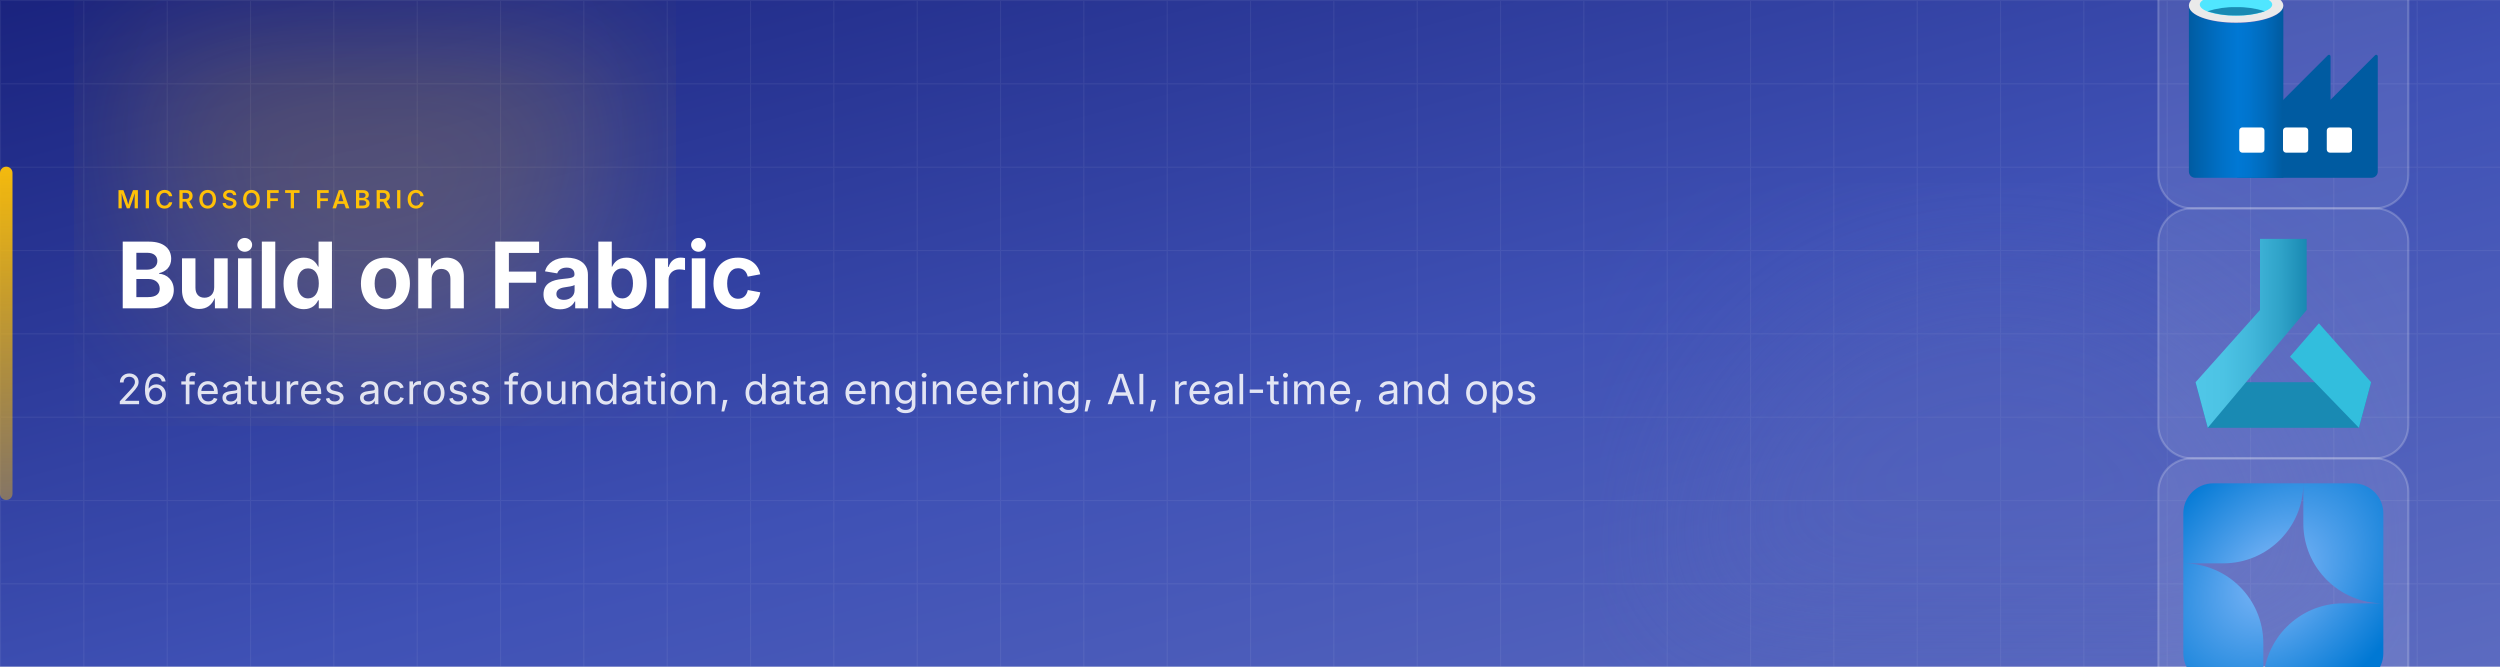
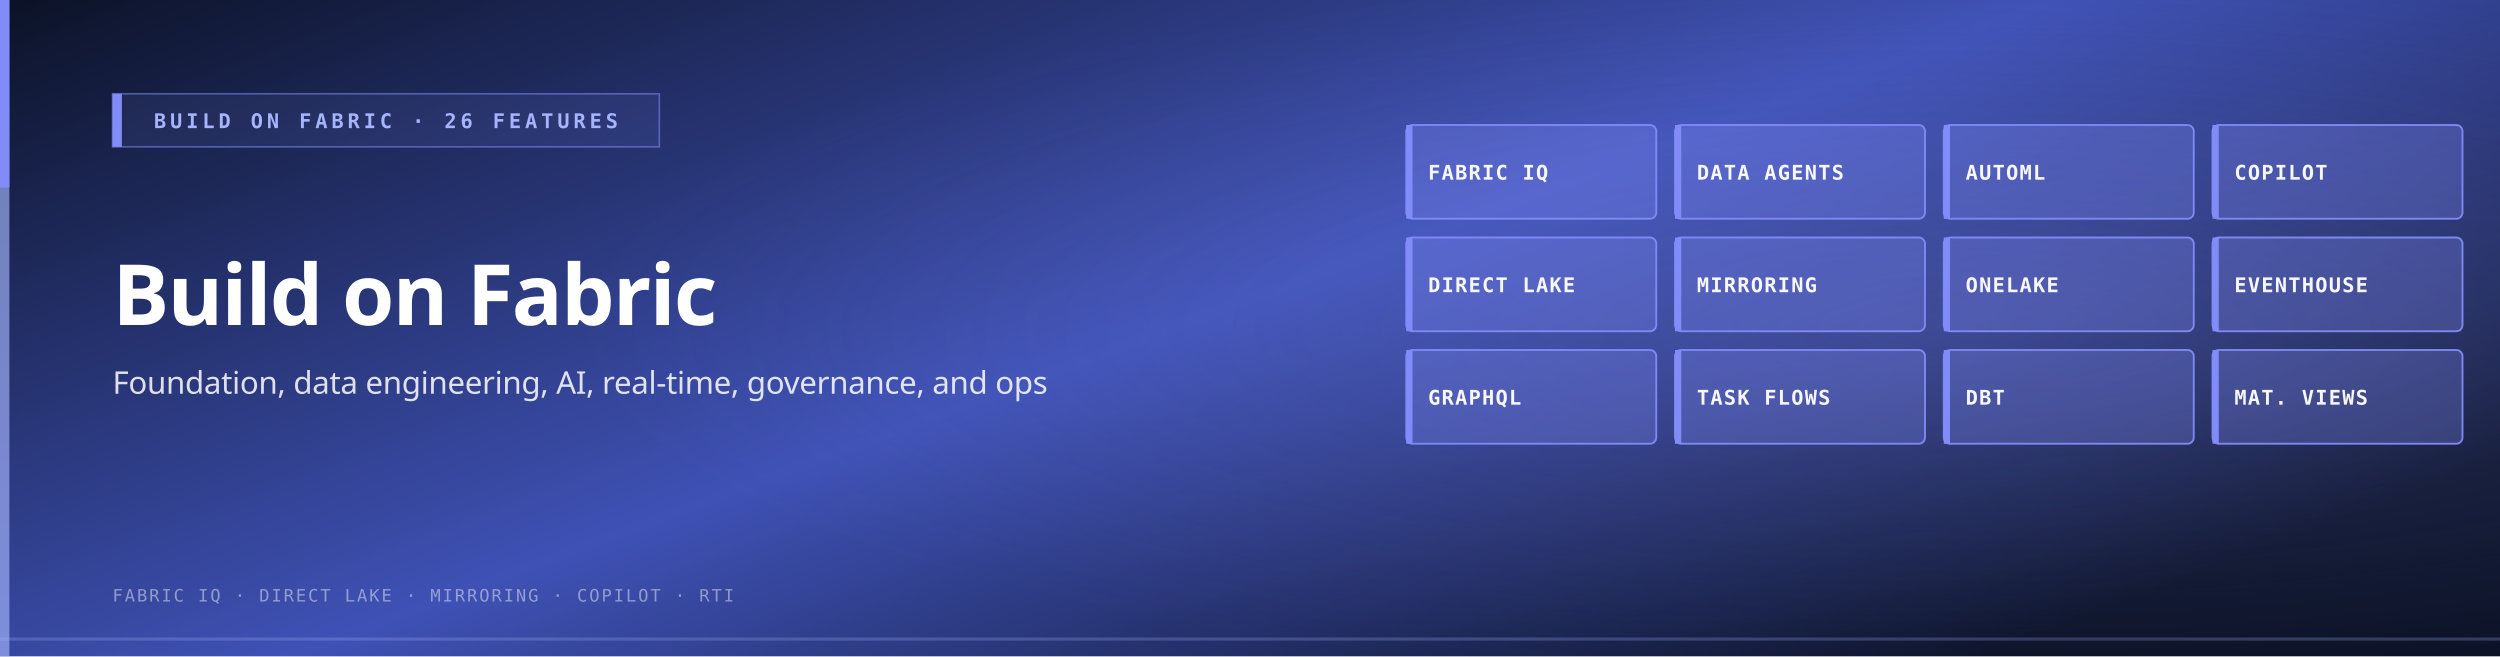
- <svg xmlns="http://www.w3.org/2000/svg" viewBox="0 0 1200 320" width="1200" height="320" role="img" aria-label="Build on Fabric">
+ <svg xmlns="http://www.w3.org/2000/svg" viewBox="0 0 1600 420" width="1600" height="420" role="img" aria-labelledby="title desc" preserveAspectRatio="xMidYMid slice">
  <defs>
-     <linearGradient id="bg" x1="0" y1="0" x2="1" y2="1">
-       <stop offset="0%" stop-color="#1A237E" />
+     <linearGradient id="bg" x1="0" y1="0" x2="1" y2="0.7">
+       <stop offset="0%" stop-color="#0B1226" />
      <stop offset="55%" stop-color="#3F51B5" />
-       <stop offset="100%" stop-color="#5C6BC0" />
+       <stop offset="100%" stop-color="#0B1226" />
    </linearGradient>
-     <linearGradient id="accent" x1="0" y1="0" x2="0" y2="1">
-       <stop offset="0%" stop-color="#FFC107" stop-opacity="0.95" />
-       <stop offset="100%" stop-color="#FFC107" stop-opacity="0.4" />
-     </linearGradient>
-     <pattern id="grid" width="40" height="40" patternUnits="userSpaceOnUse">
-       <path d="M 40 0 L 0 0 0 40" fill="none" stroke="rgba(255,255,255,0.06)" stroke-width="1" />
-     </pattern>
-     <filter id="blur">
-       <feGaussianBlur stdDeviation="40" />
-     </filter>
+     <radialGradient id="glow" cx="78%" cy="50%" r="55%">
+       <stop offset="0%" stop-color="#818CF8" stop-opacity="0.25" />
+       <stop offset="100%" stop-color="#818CF8" stop-opacity="0" />
+     </radialGradient>
+     <style>
+       .h-title { font-family:'IBM Plex Sans','Segoe UI','Helvetica Neue',sans-serif; font-weight:600; font-size:54px; fill:#FFFFFF; letter-spacing:-1.0px; }
+       .h-sub   { font-family:'IBM Plex Sans','Segoe UI','Helvetica Neue',sans-serif; font-weight:400; font-size:20px; fill:#FFFFFF; fill-opacity:0.84; letter-spacing:-0.2px; }
+       .h-chip  { font-family:'JetBrains Mono','SF Mono','Consolas',monospace; font-weight:700; font-size:13px; letter-spacing:2.5px; fill:#A5B4FC; }
+       .h-foot  { font-family:'JetBrains Mono','SF Mono','Consolas',monospace; font-weight:500; font-size:11px; letter-spacing:1.2px; fill:#FFFFFF; fill-opacity:0.45; }
+       .v-num   { font-family:'JetBrains Mono','SF Mono','Consolas',monospace; font-weight:700; font-size:15px; fill:#FFFFFF; letter-spacing:0.5px; }
+       .v-lbl   { font-family:'JetBrains Mono','SF Mono','Consolas',monospace; font-weight:600; font-size:13px; fill:#FFFFFF; fill-opacity:0.95; letter-spacing:0.8px; }
+       .v-cap   { font-family:'JetBrains Mono','SF Mono','Consolas',monospace; font-weight:500; font-size:11px; fill:#FFFFFF; fill-opacity:0.75; letter-spacing:1.0px; }
+     </style>
  </defs>
-   <rect width="1200" height="320" fill="url(#bg)" />
-   <rect width="1200" height="320" fill="url(#grid)" />
-   <circle cx="180" cy="60" r="120" fill="#FFC107" opacity="0.20" filter="url(#blur)" />
-   <circle cx="960" cy="280" r="160" fill="#5C6BC0" opacity="0.30" filter="url(#blur)" />
-   <rect x="0" y="80" width="6" height="160" fill="url(#accent)" rx="3" />
-   <text x="56" y="148" font-family="Inter, system-ui, sans-serif" font-size="44" font-weight="700" fill="#FFFFFF" letter-spacing="-0.5">Build on Fabric</text>
-   <text x="56" y="194" font-family="Inter, system-ui, sans-serif" font-size="20" font-weight="400" fill="rgba(255,255,255,0.85)" letter-spacing="0.2">26 features across foundation, data engineering, AI, real-time, and ops</text>
-   <text x="56" y="100" font-family="Inter, system-ui, sans-serif" font-size="12" font-weight="600" fill="#FFC107" letter-spacing="2" text-transform="uppercase">MICROSOFT FABRIC</text>
-   <g transform="translate(1048,-8)">
-     <rect x="-12" y="-12" width="120" height="120" rx="16" ry="16" fill="rgba(255,255,255,0.10)" stroke="rgba(255,255,255,0.20)" stroke-width="1" />
-     <svg x="0" y="0" width="96" height="96" viewBox="0 0 18 18" preserveAspectRatio="xMidYMid meet">
-       <defs>
-         <linearGradient id="f710a364-083f-494c-9d96-89b92ee2d5a8" x1="0.5" y1="9.77" x2="9" y2="9.77" gradientUnits="userSpaceOnUse">
-           <stop offset="0" stop-color="#005ba1" />
-           <stop offset="0.07" stop-color="#0060a9" />
-           <stop offset="0.36" stop-color="#0071c8" />
-           <stop offset="0.52" stop-color="#0078d4" />
-           <stop offset="0.64" stop-color="#0074cd" />
-           <stop offset="0.81" stop-color="#006abb" />
-           <stop offset="0.99" stop-color="#005ba1" />
-         </linearGradient>
-       </defs>
-       <g>
-         <path d="M13.25,10.48V6.57a.14.14,0,0,0-.24-.1l-4,4L4.85,14.63V17.5H16.93a.56.56,0,0,0,.57-.57V6.57a.14.14,0,0,0-.24-.1Z" fill="#005ba1" />
-         <path d="M4.75,3.58C2.4,3.58.5,2.89.5,2V7.67h0v9.26a.56.56,0,0,0,.57.57H9V2C9,2.89,7.1,3.58,4.75,3.58Z" fill="url(#f710a364-083f-494c-9d96-89b92ee2d5a8)" />
-         <rect x="12.91" y="12.97" width="2.27" height="2.27" rx="0.28" fill="#fff" />
-         <rect x="8.97" y="12.97" width="2.27" height="2.27" rx="0.28" fill="#fff" />
-         <rect x="5.03" y="12.97" width="2.27" height="2.27" rx="0.28" fill="#fff" />
-         <path d="M9,2c0,.85-1.9,1.54-4.25,1.54S.5,2.89.5,2,2.4.5,4.75.5,9,1.19,9,2" fill="#eaeaea" />
-         <path d="M8,1.91c0,.55-1.46,1-3.26,1s-3.26-.43-3.26-1S3,.94,4.75.94,8,1.37,8,1.91" fill="#50e6ff" />
-         <path d="M4.75,2.14a8.07,8.07,0,0,0-2.58.37,7.64,7.64,0,0,0,2.58.38,7.64,7.64,0,0,0,2.58-.38A8.07,8.07,0,0,0,4.75,2.14Z" fill="#198ab3" />
-       </g>
-     </svg>
+   <rect width="1600" height="420" fill="url(#bg)" />
+   <rect width="1600" height="420" fill="url(#glow)" />
+   <rect x="0" y="0" width="6" height="420" fill="#A5B4FC" opacity="0.65" />
+   <rect x="0" y="0" width="6" height="120" fill="#818CF8" />
+   <rect x="0" y="408" width="1600" height="2" fill="#A5B4FC" opacity="0.25" />
+   <g transform="translate(72, 60)">
+     <rect x="0" y="0" width="350" height="34" rx="0" fill="#818CF8" fill-opacity="0.10" stroke="#818CF8" stroke-opacity="0.55" />
+     <rect x="0" y="0" width="6" height="34" fill="#818CF8" />
+     <text class="h-chip" x="175.0" y="22" text-anchor="middle">BUILD ON FABRIC · 26 FEATURES</text>
  </g>
-   <g transform="translate(1048,112)">
-     <rect x="-12" y="-12" width="120" height="120" rx="16" ry="16" fill="rgba(255,255,255,0.10)" stroke="rgba(255,255,255,0.20)" stroke-width="1" />
-     <svg x="0" y="0" width="96" height="96" viewBox="0 0 18 18" preserveAspectRatio="xMidYMid meet">
-       <defs>
-         <linearGradient id="e1bcfd0f-68b5-4f66-9501-e6a7245a18e7" x1="1.1" y1="169" x2="11.12" y2="169" gradientTransform="translate(0 -160)" gradientUnits="userSpaceOnUse">
-           <stop offset="0" stop-color="#50c7e8" />
-           <stop offset="0.25" stop-color="#4cc3e4" />
-           <stop offset="0.51" stop-color="#41b6da" />
-           <stop offset="0.77" stop-color="#2fa2c8" />
-           <stop offset="1" stop-color="#1989b2" />
-         </linearGradient>
-       </defs>
-       <path id="bc892891-989d-4c43-80d3-d2b4546a974f" d="M15.8,17.5H2.2L1.1,13.4H16.9Z" fill="#198ab3" />
-       <polygon points="6.9 0.5 6.9 6.9 1.1 13.4 2.2 17.5 11.1 6.9 11.1 0.5 6.9 0.5" fill="url(#e1bcfd0f-68b5-4f66-9501-e6a7245a18e7)" />
-       <path id="e6be01d6-345d-4df4-bbdb-151aa8edaa1f" d="M15.8,17.5,9.6,11.1l2.6-3,4.7,5.3Z" fill="#32bedd" />
-     </svg>
-   </g>
-   <g transform="translate(1048,232)">
-     <rect x="-12" y="-12" width="120" height="120" rx="16" ry="16" fill="rgba(255,255,255,0.10)" stroke="rgba(255,255,255,0.20)" stroke-width="1" />
-     <svg x="0" y="0" width="96" height="96" viewBox="0 0 18 18" preserveAspectRatio="xMidYMid meet">
-       <defs>
-         <radialGradient id="uuid-2a7407aa-b787-48dd-a96a-0d81ab6e93bb" cx="-67.981" cy="793.199" r=".45" gradientTransform="translate(-17939.03 20368.029) rotate(45) scale(25.091 -34.149)" gradientUnits="userSpaceOnUse">
-           <stop offset="0" stop-color="#83b9f9" />
-           <stop offset="1" stop-color="#0078d4" />
-         </radialGradient>
-       </defs>
-       <path d="m0,2.7v12.6c0,1.491,1.209,2.7,2.7,2.7h12.6c1.491,0,2.7-1.209,2.7-2.7V2.7c0-1.491-1.209-2.7-2.7-2.7H2.7C1.209,0,0,1.209,0,2.7ZM10.8,0v3.6c0,3.976,3.224,7.2,7.2,7.2h-3.6c-3.976,0-7.199,3.222-7.2,7.198v-3.598c0-3.976-3.224-7.2-7.2-7.2h3.6c3.976,0,7.2-3.224,7.2-7.2Z" fill="url(#uuid-2a7407aa-b787-48dd-a96a-0d81ab6e93bb)" stroke-width="0" />
-     </svg>
+   <text class="h-title" x="72" y="208">Build on Fabric</text>
+   <text class="h-sub" x="72" y="252">Foundation, data engineering, AI, real-time, governance, and ops</text>
+   <text class="h-foot" x="72" y="385">FABRIC IQ · DIRECT LAKE · MIRRORING · COPILOT · RTI</text>
+   <g transform="translate(900, 80)">
+     <g transform="translate(0,0)">
+       <rect x="0" y="0" width="160" height="60" rx="4" fill="#818CF8" fill-opacity="0.28" stroke="#818CF8" stroke-opacity="0.95" stroke-width="1.2" />
+       <rect x="0" y="0" width="4" height="60" fill="#818CF8" />
+       <text class="v-lbl" x="14" y="35" font-size="11">FABRIC IQ</text>
+     </g>
+     <g transform="translate(172,0)">
+       <rect x="0" y="0" width="160" height="60" rx="4" fill="#818CF8" fill-opacity="0.28" stroke="#818CF8" stroke-opacity="0.95" stroke-width="1.2" />
+       <rect x="0" y="0" width="4" height="60" fill="#818CF8" />
+       <text class="v-lbl" x="14" y="35" font-size="11">DATA AGENTS</text>
+     </g>
+     <g transform="translate(344,0)">
+       <rect x="0" y="0" width="160" height="60" rx="4" fill="#818CF8" fill-opacity="0.28" stroke="#818CF8" stroke-opacity="0.95" stroke-width="1.2" />
+       <rect x="0" y="0" width="4" height="60" fill="#818CF8" />
+       <text class="v-lbl" x="14" y="35" font-size="11">AUTOML</text>
+     </g>
+     <g transform="translate(516,0)">
+       <rect x="0" y="0" width="160" height="60" rx="4" fill="#818CF8" fill-opacity="0.28" stroke="#818CF8" stroke-opacity="0.95" stroke-width="1.2" />
+       <rect x="0" y="0" width="4" height="60" fill="#818CF8" />
+       <text class="v-lbl" x="14" y="35" font-size="11">COPILOT</text>
+     </g>
+     <g transform="translate(0,72)">
+       <rect x="0" y="0" width="160" height="60" rx="4" fill="#818CF8" fill-opacity="0.28" stroke="#818CF8" stroke-opacity="0.95" stroke-width="1.2" />
+       <rect x="0" y="0" width="4" height="60" fill="#818CF8" />
+       <text class="v-lbl" x="14" y="35" font-size="11">DIRECT LAKE</text>
+     </g>
+     <g transform="translate(172,72)">
+       <rect x="0" y="0" width="160" height="60" rx="4" fill="#818CF8" fill-opacity="0.28" stroke="#818CF8" stroke-opacity="0.95" stroke-width="1.2" />
+       <rect x="0" y="0" width="4" height="60" fill="#818CF8" />
+       <text class="v-lbl" x="14" y="35" font-size="11">MIRRORING</text>
+     </g>
+     <g transform="translate(344,72)">
+       <rect x="0" y="0" width="160" height="60" rx="4" fill="#818CF8" fill-opacity="0.28" stroke="#818CF8" stroke-opacity="0.95" stroke-width="1.2" />
+       <rect x="0" y="0" width="4" height="60" fill="#818CF8" />
+       <text class="v-lbl" x="14" y="35" font-size="11">ONELAKE</text>
+     </g>
+     <g transform="translate(516,72)">
+       <rect x="0" y="0" width="160" height="60" rx="4" fill="#818CF8" fill-opacity="0.28" stroke="#818CF8" stroke-opacity="0.95" stroke-width="1.2" />
+       <rect x="0" y="0" width="4" height="60" fill="#818CF8" />
+       <text class="v-lbl" x="14" y="35" font-size="11">EVENTHOUSE</text>
+     </g>
+     <g transform="translate(0,144)">
+       <rect x="0" y="0" width="160" height="60" rx="4" fill="#818CF8" fill-opacity="0.28" stroke="#818CF8" stroke-opacity="0.95" stroke-width="1.2" />
+       <rect x="0" y="0" width="4" height="60" fill="#818CF8" />
+       <text class="v-lbl" x="14" y="35" font-size="11">GRAPHQL</text>
+     </g>
+     <g transform="translate(172,144)">
+       <rect x="0" y="0" width="160" height="60" rx="4" fill="#818CF8" fill-opacity="0.28" stroke="#818CF8" stroke-opacity="0.95" stroke-width="1.2" />
+       <rect x="0" y="0" width="4" height="60" fill="#818CF8" />
+       <text class="v-lbl" x="14" y="35" font-size="11">TASK FLOWS</text>
+     </g>
+     <g transform="translate(344,144)">
+       <rect x="0" y="0" width="160" height="60" rx="4" fill="#818CF8" fill-opacity="0.28" stroke="#818CF8" stroke-opacity="0.95" stroke-width="1.2" />
+       <rect x="0" y="0" width="4" height="60" fill="#818CF8" />
+       <text class="v-lbl" x="14" y="35" font-size="11">DBT</text>
+     </g>
+     <g transform="translate(516,144)">
+       <rect x="0" y="0" width="160" height="60" rx="4" fill="#818CF8" fill-opacity="0.28" stroke="#818CF8" stroke-opacity="0.95" stroke-width="1.2" />
+       <rect x="0" y="0" width="4" height="60" fill="#818CF8" />
+       <text class="v-lbl" x="14" y="35" font-size="11">MAT. VIEWS</text>
+     </g>
  </g>
</svg>
